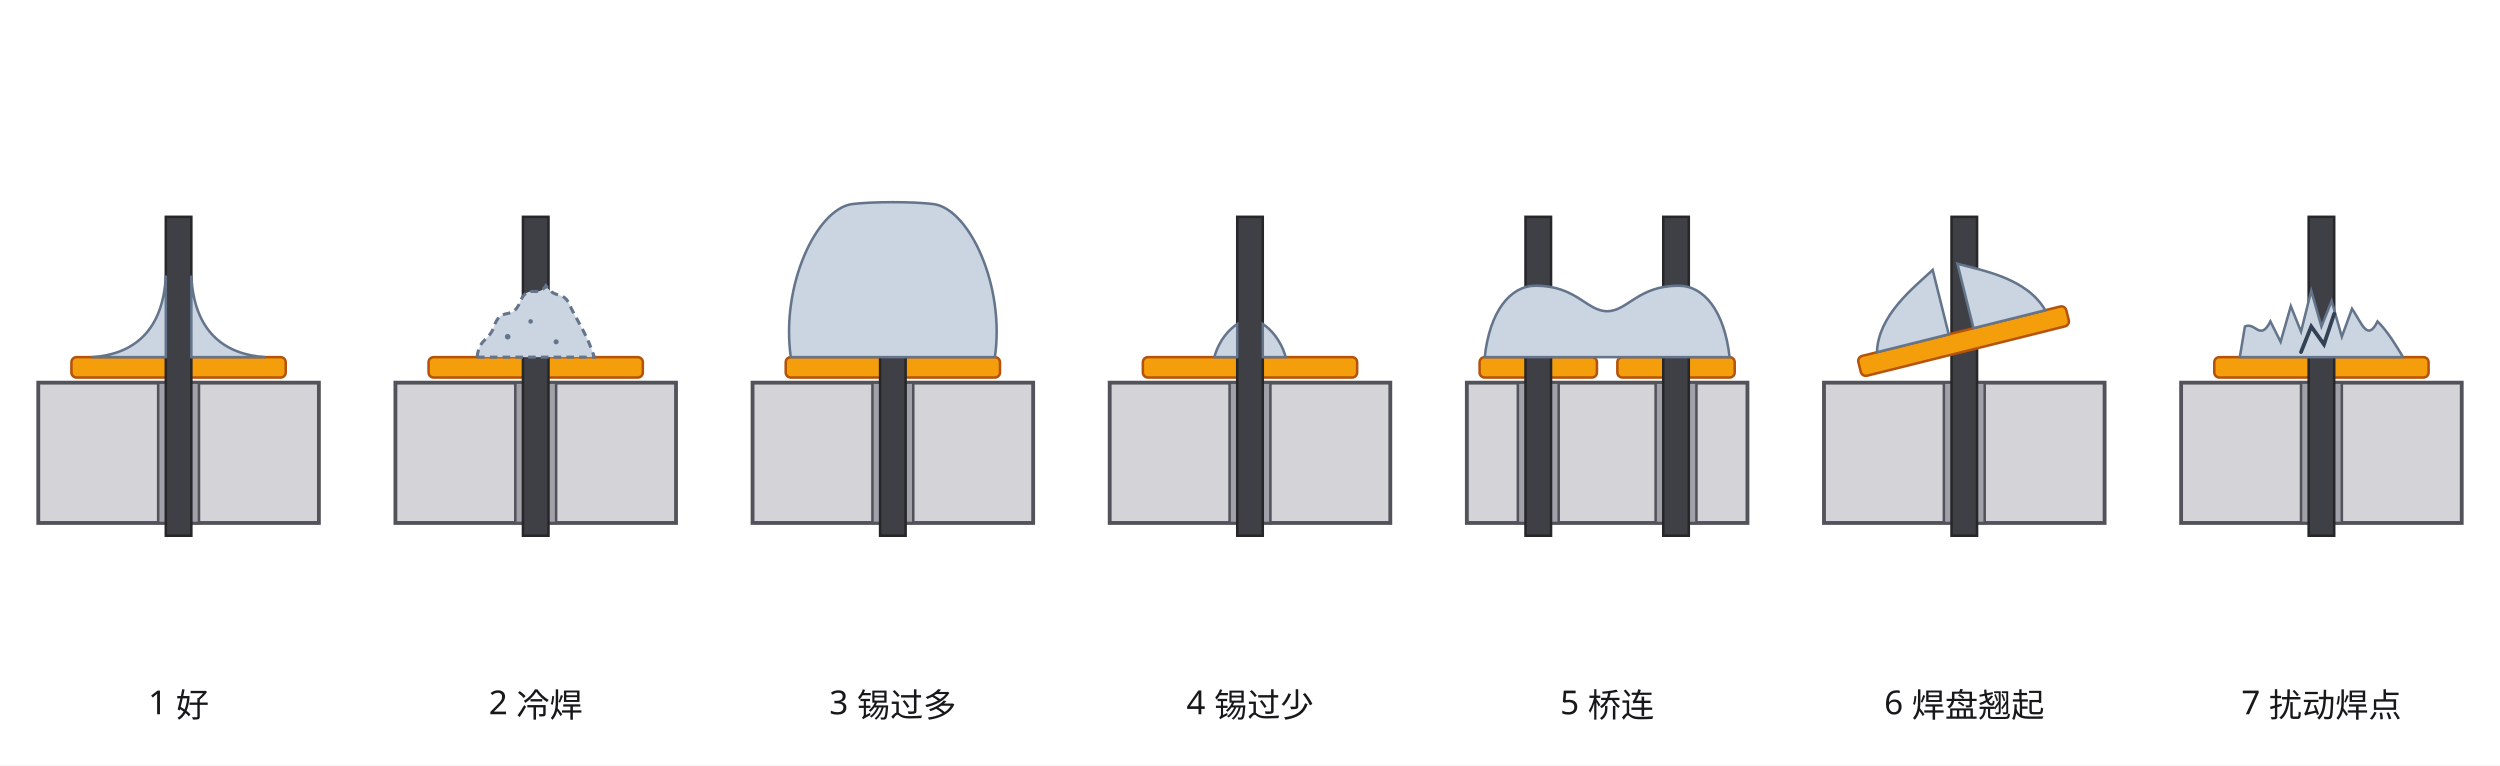
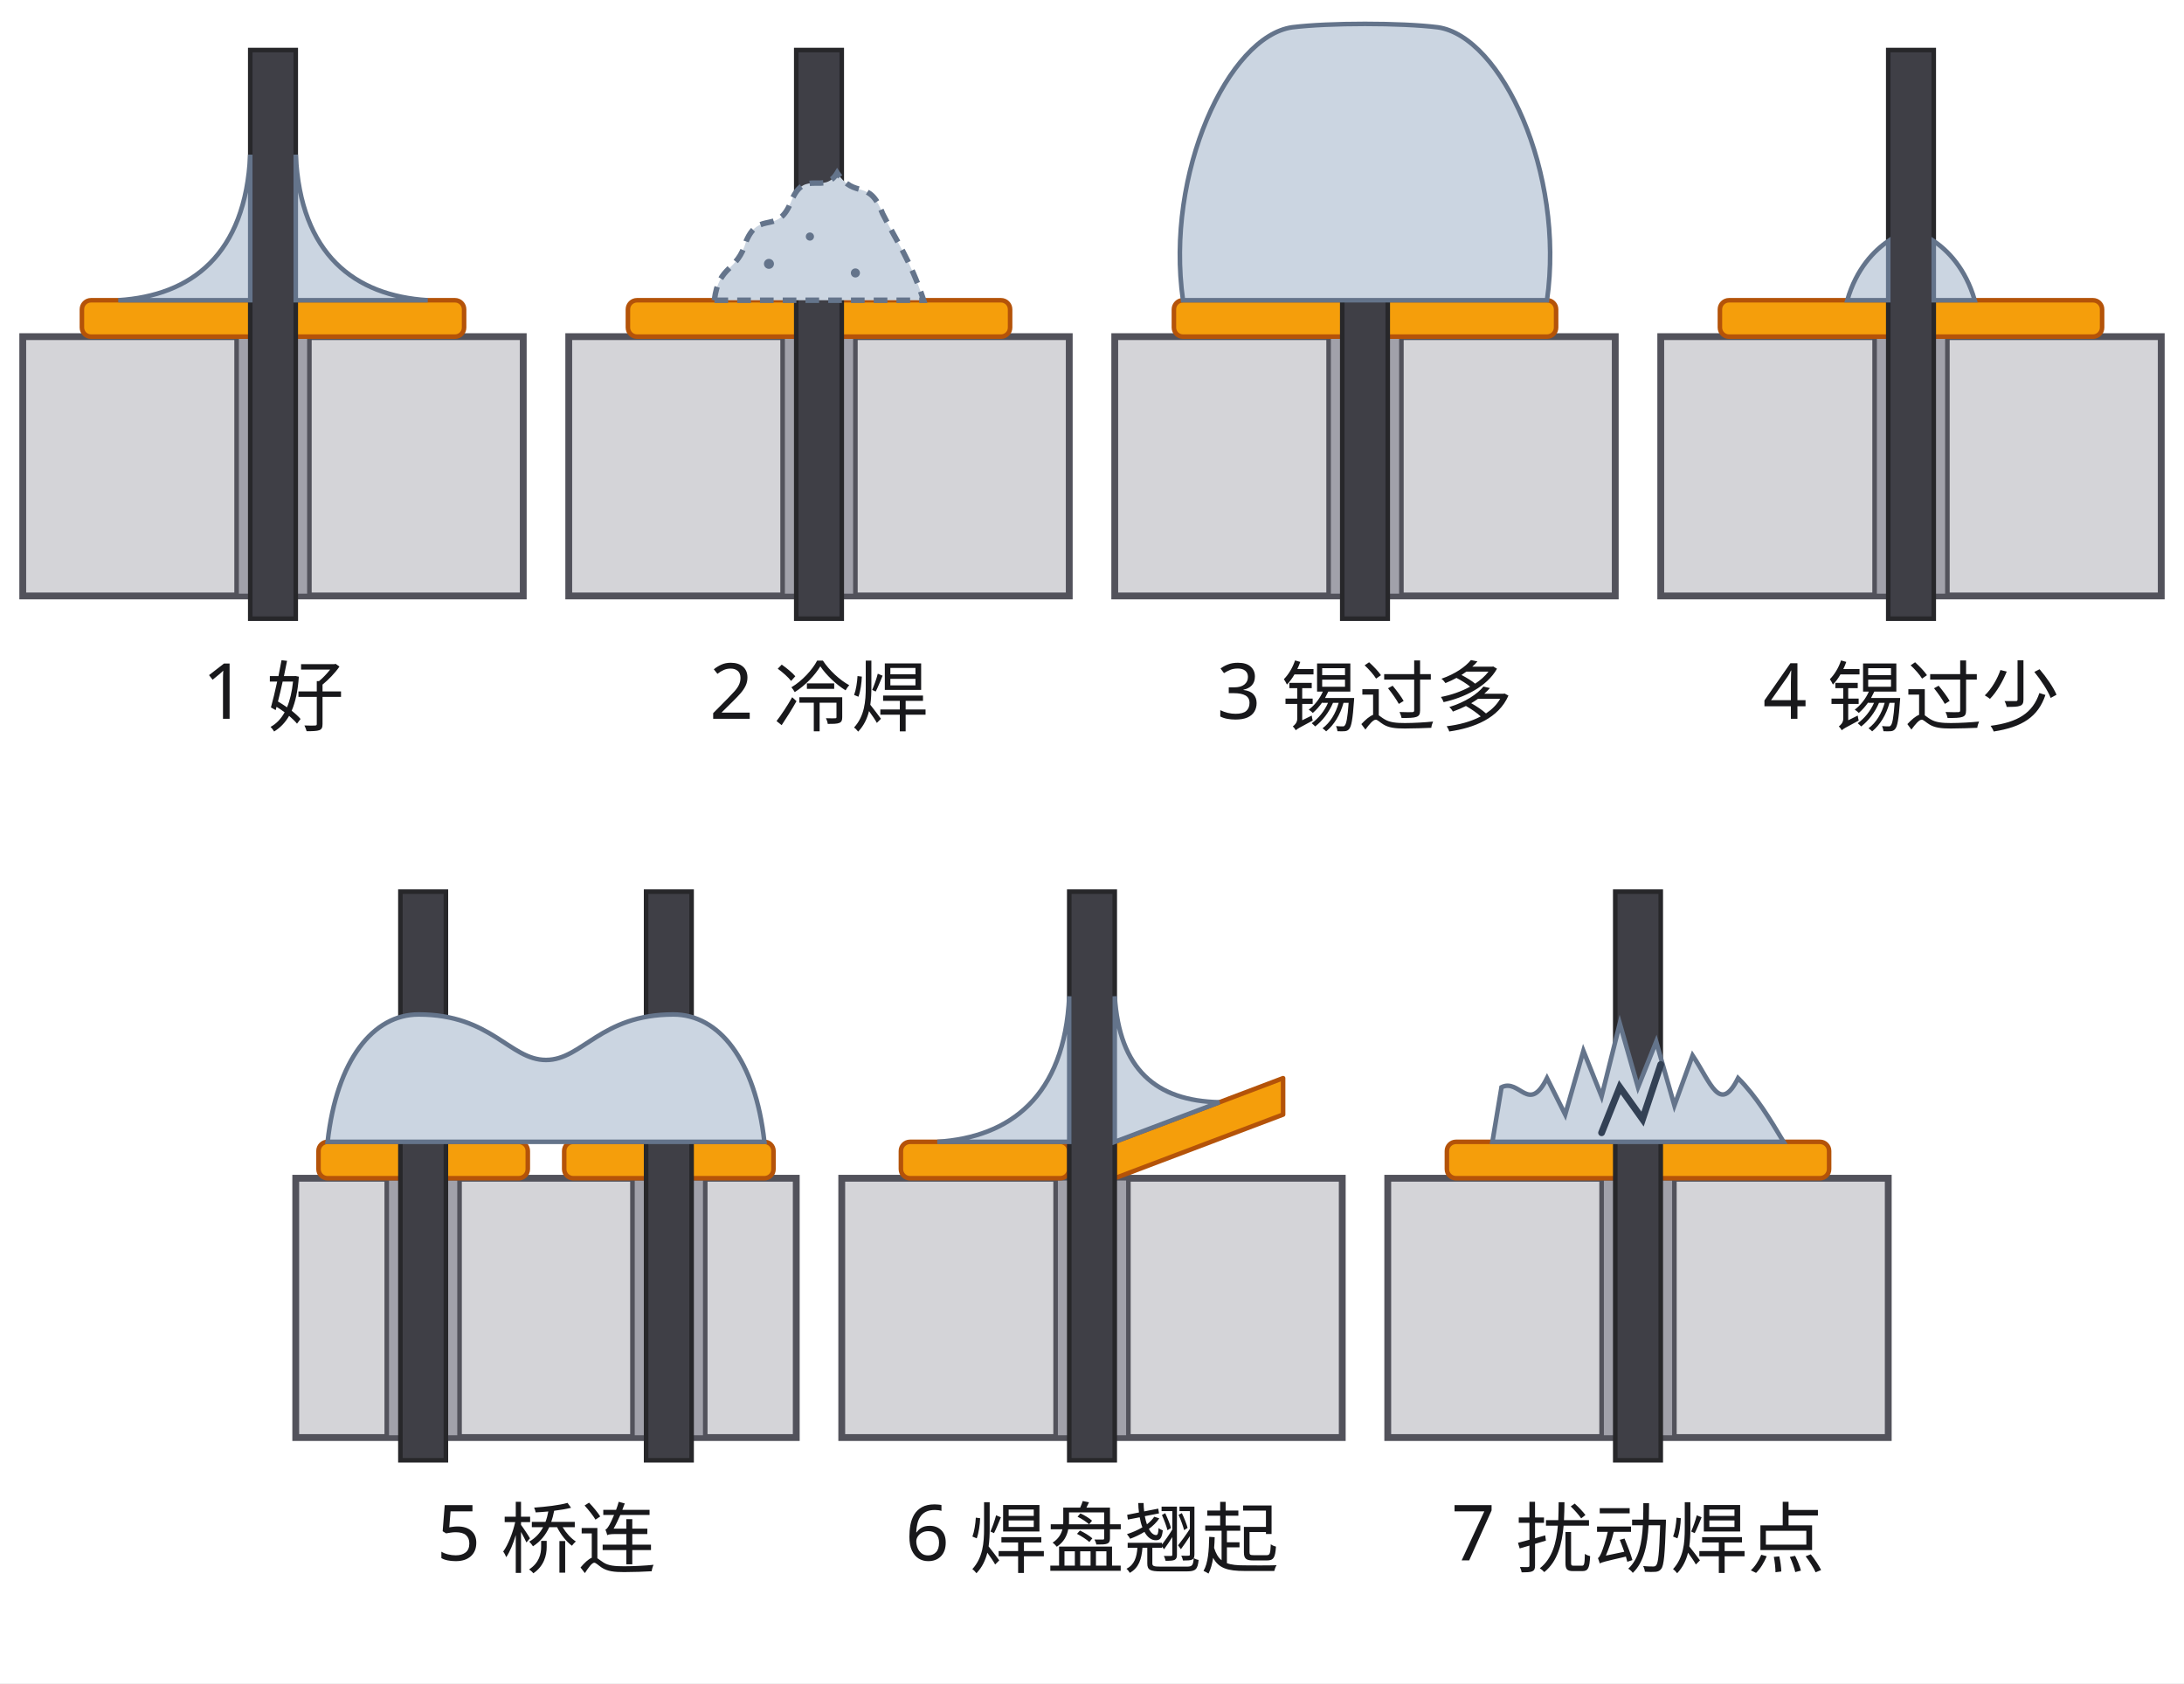
- <svg xmlns="http://www.w3.org/2000/svg" viewBox="0 0 980 300" width="980" height="300" role="img" aria-labelledby="title desc">
-   <rect width="980" height="300" fill="#ffffff" />
-   <g transform="translate(70,0)">
-     <rect x="-55" y="150" width="110" height="55" fill="#d4d4d8" stroke="#52525b" stroke-width="1.5" />
-     <rect x="-8" y="150" width="16" height="55" fill="#a1a1aa" stroke="#52525b" stroke-width="1" />
+ <svg xmlns="http://www.w3.org/2000/svg" viewBox="0 0 480 370" width="480" height="370" role="img" aria-labelledby="title desc">
+   <rect width="480" height="370" fill="#ffffff" />
+   <g transform="translate(60,-74)">
+     <rect x="-55" y="148" width="110" height="57" fill="#d4d4d8" stroke="#52525b" stroke-width="1.5" />
+     <rect x="-8" y="148" width="16" height="57" fill="#a1a1aa" stroke="#52525b" stroke-width="1" />
    <rect x="-42" y="140" width="84" height="8" rx="2" fill="#f59e0b" stroke="#b45309" stroke-width="1" />
    <rect x="-5" y="85" width="10" height="125" fill="#3f3f46" stroke="#27272a" stroke-width="1" />
    <path d="M -34 140 C -18 139 -6 130 -5 108 L -5 140 Z" fill="#cbd5e1" stroke="#64748b" stroke-width="1" />
    <path d="M 5 140 L 5 108 C 6 130 18 139 34 140 Z" fill="#cbd5e1" stroke="#64748b" stroke-width="1" />
-     <text x="0" y="280" text-anchor="middle" font-family="sans-serif" font-size="13" fill="#18181b">1 好</text>
+     <text x="0" y="232" text-anchor="middle" font-family="sans-serif" font-size="17" fill="#18181b">1 好</text>
  </g>
-   <g transform="translate(210,0)">
-     <rect x="-55" y="150" width="110" height="55" fill="#d4d4d8" stroke="#52525b" stroke-width="1.5" />
-     <rect x="-8" y="150" width="16" height="55" fill="#a1a1aa" stroke="#52525b" stroke-width="1" />
+   <g transform="translate(180,-74)">
+     <rect x="-55" y="148" width="110" height="57" fill="#d4d4d8" stroke="#52525b" stroke-width="1.5" />
+     <rect x="-8" y="148" width="16" height="57" fill="#a1a1aa" stroke="#52525b" stroke-width="1" />
    <rect x="-42" y="140" width="84" height="8" rx="2" fill="#f59e0b" stroke="#b45309" stroke-width="1" />
    <rect x="-5" y="85" width="10" height="125" fill="#3f3f46" stroke="#27272a" stroke-width="1" />
    <path d="M -23 140 C -22 132 -18 134 -16 127 C -13 120 -9 126 -6 118 C -3 111 1 117 4 112 C 8 118 11 113 14 121 C 17 127 20 131 23 140 Z" fill="#cbd5e1" stroke="#64748b" stroke-width="1.2" stroke-dasharray="3 2" />
    <circle cx="-11" cy="132" r="1.1" fill="#64748b" />
    <circle cx="8" cy="134" r="1" fill="#64748b" />
    <circle cx="-2" cy="126" r="0.9" fill="#64748b" />
-     <text x="0" y="280" text-anchor="middle" font-family="sans-serif" font-size="13" fill="#18181b">2 冷焊</text>
+     <text x="0" y="232" text-anchor="middle" font-family="sans-serif" font-size="17" fill="#18181b">2 冷焊</text>
  </g>
-   <g transform="translate(350,0)">
-     <rect x="-55" y="150" width="110" height="55" fill="#d4d4d8" stroke="#52525b" stroke-width="1.5" />
-     <rect x="-8" y="150" width="16" height="55" fill="#a1a1aa" stroke="#52525b" stroke-width="1" />
+   <g transform="translate(300,-74)">
+     <rect x="-55" y="148" width="110" height="57" fill="#d4d4d8" stroke="#52525b" stroke-width="1.5" />
+     <rect x="-8" y="148" width="16" height="57" fill="#a1a1aa" stroke="#52525b" stroke-width="1" />
    <rect x="-42" y="140" width="84" height="8" rx="2" fill="#f59e0b" stroke="#b45309" stroke-width="1" />
    <rect x="-5" y="85" width="10" height="125" fill="#3f3f46" stroke="#27272a" stroke-width="1" />
    <path d="M -40 140 C -44 112 -30 82 -16 80 C -8 79 8 79 16 80 C 30 82 44 112 40 140 Z" fill="#cbd5e1" stroke="#64748b" stroke-width="1" />
-     <text x="0" y="280" text-anchor="middle" font-family="sans-serif" font-size="13" fill="#18181b">3 锡过多</text>
+     <text x="0" y="232" text-anchor="middle" font-family="sans-serif" font-size="17" fill="#18181b">3 锡过多</text>
  </g>
-   <g transform="translate(490,0)">
-     <rect x="-55" y="150" width="110" height="55" fill="#d4d4d8" stroke="#52525b" stroke-width="1.5" />
-     <rect x="-8" y="150" width="16" height="55" fill="#a1a1aa" stroke="#52525b" stroke-width="1" />
+   <g transform="translate(420,-74)">
+     <rect x="-55" y="148" width="110" height="57" fill="#d4d4d8" stroke="#52525b" stroke-width="1.5" />
+     <rect x="-8" y="148" width="16" height="57" fill="#a1a1aa" stroke="#52525b" stroke-width="1" />
    <rect x="-42" y="140" width="84" height="8" rx="2" fill="#f59e0b" stroke="#b45309" stroke-width="1" />
    <rect x="-5" y="85" width="10" height="125" fill="#3f3f46" stroke="#27272a" stroke-width="1" />
    <path d="M -14 140 C -12 133 -8 129 -5 127 L -5 140 Z" fill="#cbd5e1" stroke="#64748b" stroke-width="1" />
    <path d="M 5 140 L 5 127 C 8 129 12 133 14 140 Z" fill="#cbd5e1" stroke="#64748b" stroke-width="1" />
-     <text x="0" y="280" text-anchor="middle" font-family="sans-serif" font-size="13" fill="#18181b">4 锡过少</text>
+     <text x="0" y="232" text-anchor="middle" font-family="sans-serif" font-size="17" fill="#18181b">4 锡过少</text>
  </g>
-   <g transform="translate(630,0)">
-     <rect x="-55" y="150" width="110" height="55" fill="#d4d4d8" stroke="#52525b" stroke-width="1.5" />
-     <rect x="-35" y="150" width="16" height="55" fill="#a1a1aa" stroke="#52525b" stroke-width="1" />
-     <rect x="19" y="150" width="16" height="55" fill="#a1a1aa" stroke="#52525b" stroke-width="1" />
+   <g transform="translate(120,111)">
+     <rect x="-55" y="148" width="110" height="57" fill="#d4d4d8" stroke="#52525b" stroke-width="1.5" />
+     <rect x="-35" y="148" width="16" height="57" fill="#a1a1aa" stroke="#52525b" stroke-width="1" />
+     <rect x="19" y="148" width="16" height="57" fill="#a1a1aa" stroke="#52525b" stroke-width="1" />
    <rect x="-50" y="140" width="46" height="8" rx="2" fill="#f59e0b" stroke="#b45309" stroke-width="1" />
    <rect x="4" y="140" width="46" height="8" rx="2" fill="#f59e0b" stroke="#b45309" stroke-width="1" />
    <rect x="-32" y="85" width="10" height="125" fill="#3f3f46" stroke="#27272a" stroke-width="1" />
    <rect x="22" y="85" width="10" height="125" fill="#3f3f46" stroke="#27272a" stroke-width="1" />
    <path d="M -48 140 C -46 122 -38 112 -28 112 C -12 112 -8 122 0 122 C 8 122 12 112 28 112 C 38 112 46 122 48 140 Z" fill="#cbd5e1" stroke="#64748b" stroke-width="1" />
-     <text x="0" y="280" text-anchor="middle" font-family="sans-serif" font-size="13" fill="#18181b">5 桥连</text>
+     <text x="0" y="232" text-anchor="middle" font-family="sans-serif" font-size="17" fill="#18181b">5 桥连</text>
  </g>
-   <g transform="translate(770,0)">
-     <rect x="-55" y="150" width="110" height="55" fill="#d4d4d8" stroke="#52525b" stroke-width="1.5" />
-     <rect x="-8" y="150" width="16" height="55" fill="#a1a1aa" stroke="#52525b" stroke-width="1" />
+   <g transform="translate(240,111)">
+     <rect x="-55" y="148" width="110" height="57" fill="#d4d4d8" stroke="#52525b" stroke-width="1.5" />
+     <rect x="-8" y="148" width="16" height="57" fill="#a1a1aa" stroke="#52525b" stroke-width="1" />
+     <rect x="-42" y="140" width="37" height="8" rx="2" fill="#f59e0b" stroke="#b45309" stroke-width="1" />
+     <path d="M 5 140 L 42 126 L 42 134 L 5 148 Z" fill="#f59e0b" stroke="#b45309" stroke-width="1" stroke-linejoin="round" />
    <rect x="-5" y="85" width="10" height="125" fill="#3f3f46" stroke="#27272a" stroke-width="1" />
-     <g transform="rotate(-14 -42 140)">
-       <rect x="-42" y="140" width="84" height="8" rx="2" fill="#f59e0b" stroke="#b45309" stroke-width="1" />
-       <path d="M -34 140 C -30 126 -14 119 -5 114 L -5 140 Z" fill="#cbd5e1" stroke="#64748b" stroke-width="1" />
-       <path d="M 5 140 L 5 114 C 14 119 30 126 34 140 Z" fill="#cbd5e1" stroke="#64748b" stroke-width="1" />
-     </g>
-     <text x="0" y="280" text-anchor="middle" font-family="sans-serif" font-size="13" fill="#18181b">6 焊盘翘起</text>
+     <path d="M -34 140 C -18 139 -6 130 -5 108 L -5 140 Z" fill="#cbd5e1" stroke="#64748b" stroke-width="1" />
+     <path d="M 5 140 L 5 108 C 6 124 14 131 28 131.3 Z" fill="#cbd5e1" stroke="#64748b" stroke-width="1" />
+     <text x="0" y="232" text-anchor="middle" font-family="sans-serif" font-size="17" fill="#18181b">6 焊盘翘起</text>
  </g>
-   <g transform="translate(910,0)">
-     <rect x="-55" y="150" width="110" height="55" fill="#d4d4d8" stroke="#52525b" stroke-width="1.5" />
-     <rect x="-8" y="150" width="16" height="55" fill="#a1a1aa" stroke="#52525b" stroke-width="1" />
+   <g transform="translate(360,111)">
+     <rect x="-55" y="148" width="110" height="57" fill="#d4d4d8" stroke="#52525b" stroke-width="1.5" />
+     <rect x="-8" y="148" width="16" height="57" fill="#a1a1aa" stroke="#52525b" stroke-width="1" />
    <rect x="-42" y="140" width="84" height="8" rx="2" fill="#f59e0b" stroke="#b45309" stroke-width="1" />
    <rect x="-5" y="85" width="10" height="125" fill="#3f3f46" stroke="#27272a" stroke-width="1" />
    <path d="M -32 140 L -30 128 C -26 126 -24 134 -20 126 L -16 134 L -12 120 L -8 130 L -4 114 L 0 128 L 4 118 L 8 132 L 12 121 C 16 127 18 134 22 126 C 26 130 29 135 32 140 Z" fill="#cbd5e1" stroke="#64748b" stroke-width="1" />
    <path d="M -8 138 L -4 128 L 1 135 L 5 123" fill="none" stroke="#334155" stroke-width="1.5" stroke-linecap="round" />
-     <text x="0" y="280" text-anchor="middle" font-family="sans-serif" font-size="13" fill="#18181b">7 扰动焊点</text>
+     <text x="0" y="232" text-anchor="middle" font-family="sans-serif" font-size="17" fill="#18181b">7 扰动焊点</text>
  </g>
</svg>
